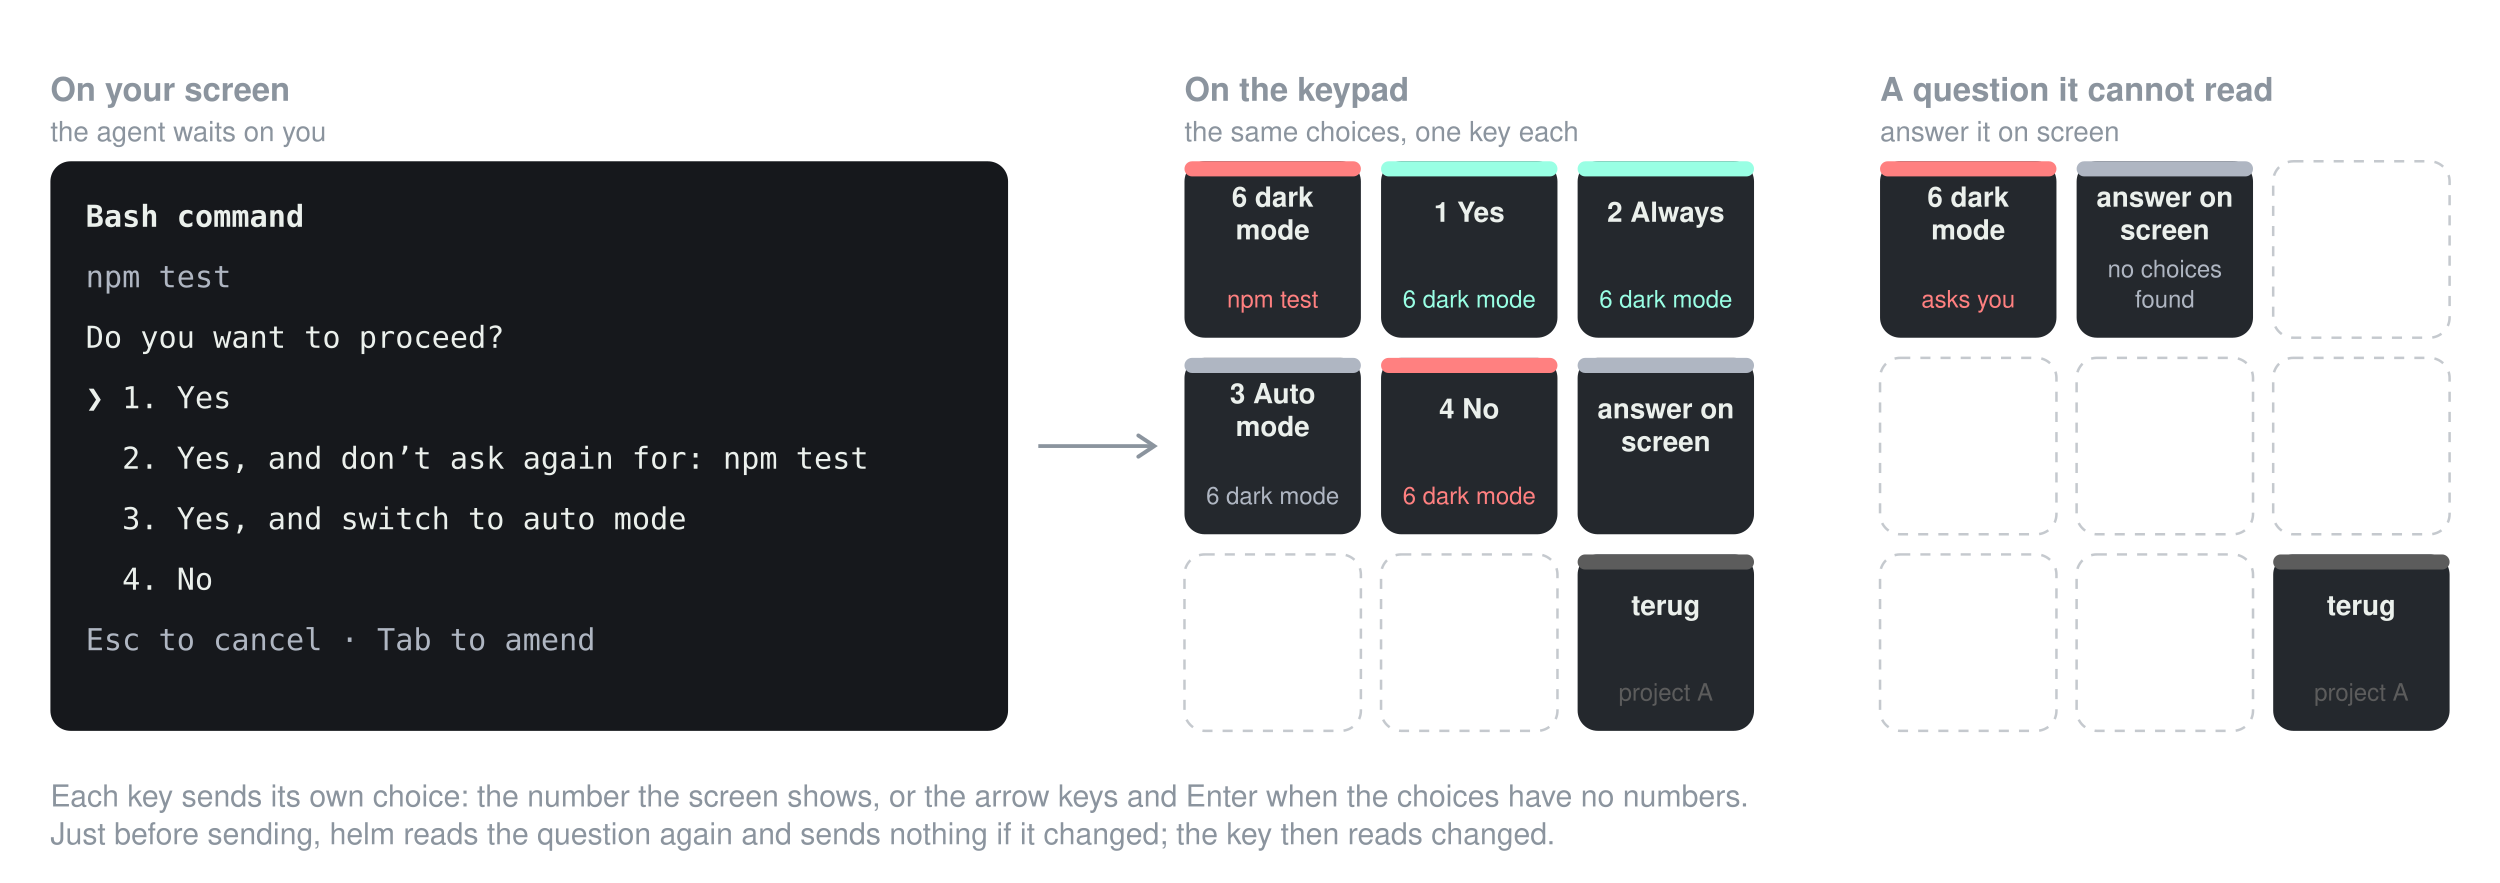
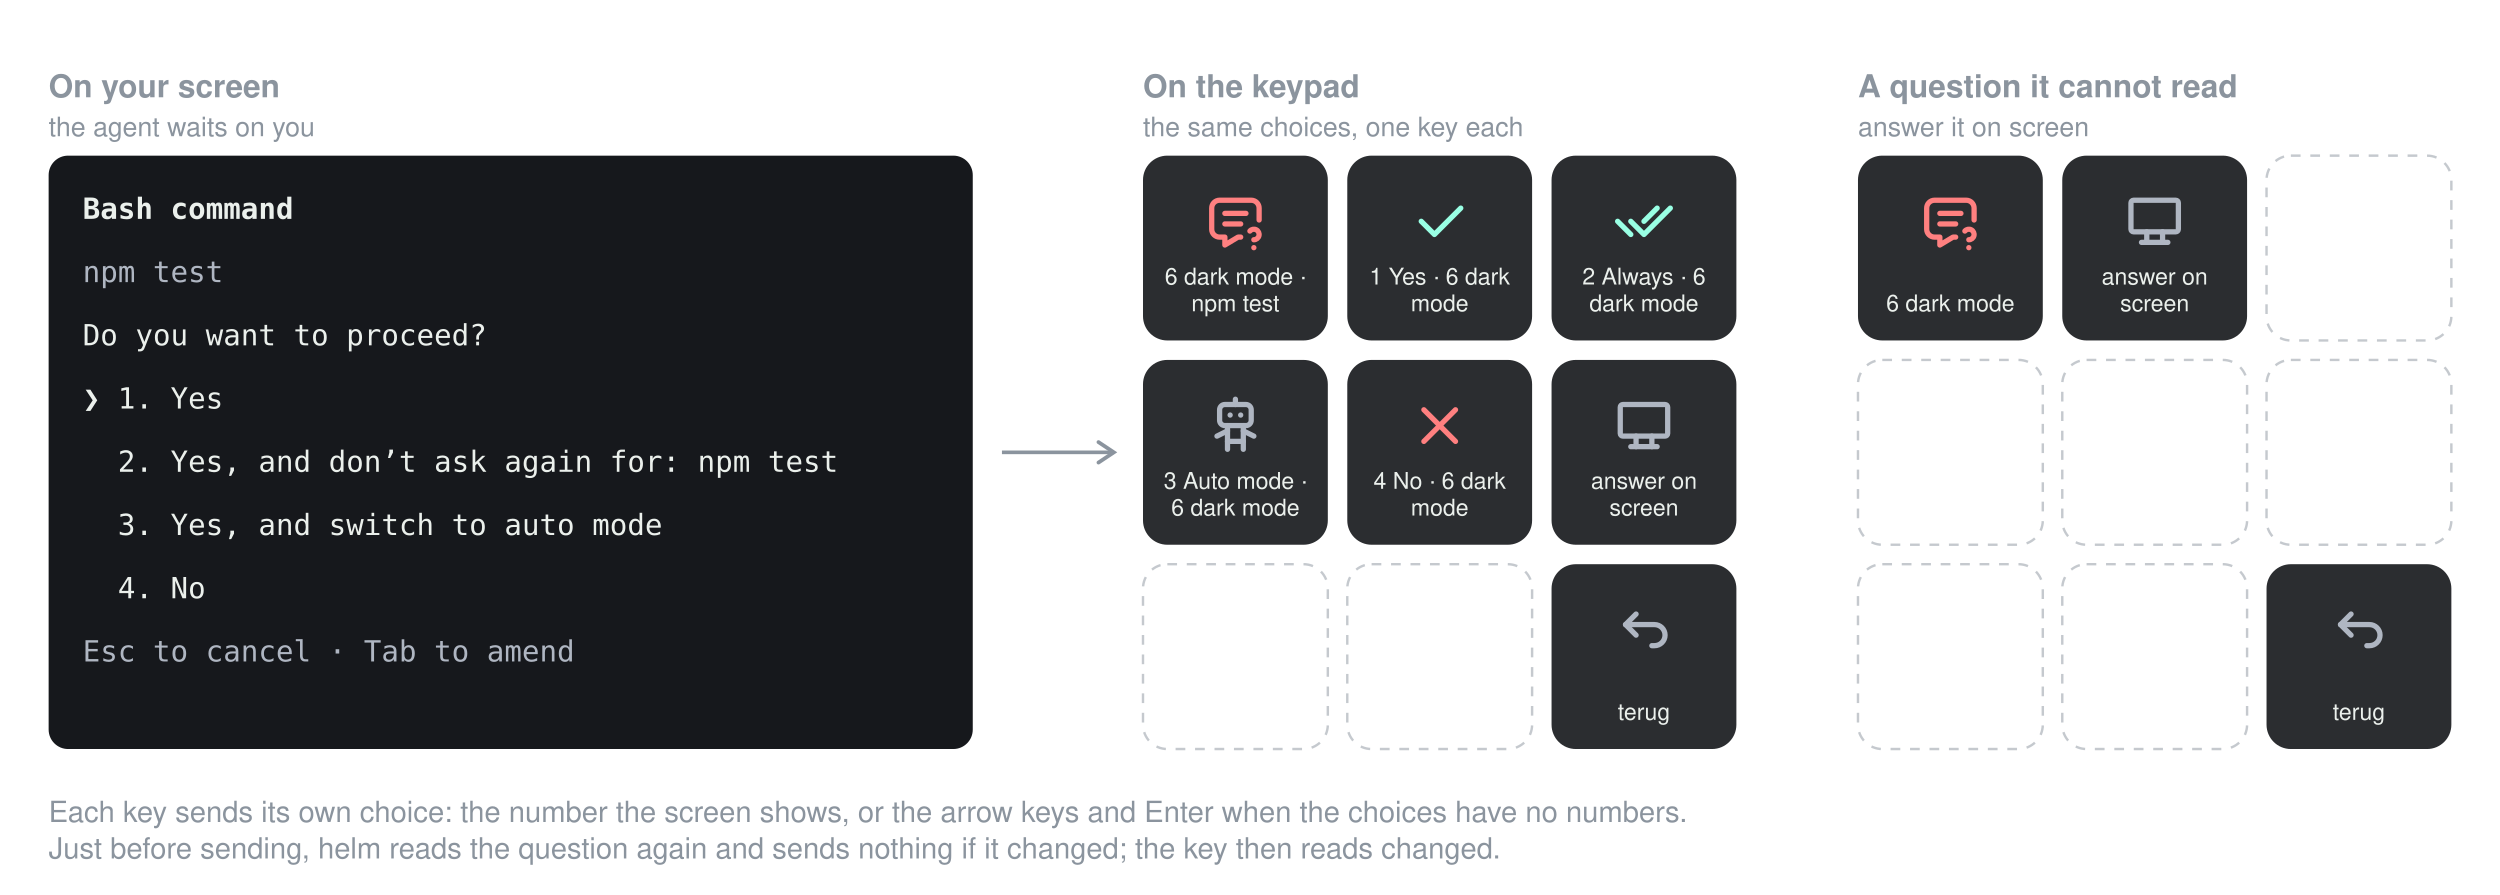
- <svg xmlns="http://www.w3.org/2000/svg" viewBox="0 0 992 350" width="992" height="350" font-family="-apple-system, BlinkMacSystemFont, 'Segoe UI', Helvetica, Arial, sans-serif">
+ <svg xmlns="http://www.w3.org/2000/svg" viewBox="0 0 1028 368" width="1028" height="368" font-family="-apple-system, BlinkMacSystemFont, 'Segoe UI', Helvetica, Arial, sans-serif">
  <defs>
    <marker id="a" viewBox="0 0 10 10" refX="8" refY="5" markerWidth="7" markerHeight="7" orient="auto">
      <path d="M2 1L8 5L2 9" fill="none" stroke="#8b949e" stroke-width="1.5" stroke-linecap="round" />
    </marker>
  </defs>
-   <rect x="20" y="64" width="380" height="226" rx="8" fill="#16181c" />
+   <rect x="20" y="64" width="380" height="244" rx="8" fill="#16181c" />
  <text x="34" y="90" font-size="12" font-weight="600" font-family="ui-monospace, SFMono-Regular, Menlo, monospace" fill="#ebf0ec" xml:space="preserve">Bash command</text>
-   <text x="34" y="114" font-size="12" font-weight="400" font-family="ui-monospace, SFMono-Regular, Menlo, monospace" fill="#afb6c2" xml:space="preserve">npm test</text>
-   <text x="34" y="138" font-size="12" font-weight="400" font-family="ui-monospace, SFMono-Regular, Menlo, monospace" fill="#ebf0ec" xml:space="preserve">Do you want to proceed?</text>
-   <text x="34" y="162" font-size="12" font-weight="400" font-family="ui-monospace, SFMono-Regular, Menlo, monospace" fill="#ebf0ec" xml:space="preserve">❯ 1. Yes</text>
-   <text x="34" y="186" font-size="12" font-weight="400" font-family="ui-monospace, SFMono-Regular, Menlo, monospace" fill="#ebf0ec" xml:space="preserve">  2. Yes, and don’t ask again for: npm test</text>
-   <text x="34" y="210" font-size="12" font-weight="400" font-family="ui-monospace, SFMono-Regular, Menlo, monospace" fill="#ebf0ec" xml:space="preserve">  3. Yes, and switch to auto mode</text>
-   <text x="34" y="234" font-size="12" font-weight="400" font-family="ui-monospace, SFMono-Regular, Menlo, monospace" fill="#ebf0ec" xml:space="preserve">  4. No</text>
-   <text x="34" y="258" font-size="12" font-weight="400" font-family="ui-monospace, SFMono-Regular, Menlo, monospace" fill="#afb6c2" xml:space="preserve">Esc to cancel · Tab to amend</text>
+   <text x="34" y="116" font-size="12" font-weight="400" font-family="ui-monospace, SFMono-Regular, Menlo, monospace" fill="#afb6c2" xml:space="preserve">npm test</text>
+   <text x="34" y="142" font-size="12" font-weight="400" font-family="ui-monospace, SFMono-Regular, Menlo, monospace" fill="#ebf0ec" xml:space="preserve">Do you want to proceed?</text>
+   <text x="34" y="168" font-size="12" font-weight="400" font-family="ui-monospace, SFMono-Regular, Menlo, monospace" fill="#ebf0ec" xml:space="preserve">❯ 1. Yes</text>
+   <text x="34" y="194" font-size="12" font-weight="400" font-family="ui-monospace, SFMono-Regular, Menlo, monospace" fill="#ebf0ec" xml:space="preserve">  2. Yes, and don’t ask again for: npm test</text>
+   <text x="34" y="220" font-size="12" font-weight="400" font-family="ui-monospace, SFMono-Regular, Menlo, monospace" fill="#ebf0ec" xml:space="preserve">  3. Yes, and switch to auto mode</text>
+   <text x="34" y="246" font-size="12" font-weight="400" font-family="ui-monospace, SFMono-Regular, Menlo, monospace" fill="#ebf0ec" xml:space="preserve">  4. No</text>
+   <text x="34" y="272" font-size="12" font-weight="400" font-family="ui-monospace, SFMono-Regular, Menlo, monospace" fill="#afb6c2" xml:space="preserve">Esc to cancel · Tab to amend</text>
  <text x="20" y="40" font-size="13" font-weight="600" fill="#8b949e" text-anchor="start">On your screen</text>
  <text x="20" y="56" font-size="11" font-weight="400" fill="#8b949e" text-anchor="start">the agent waits on you</text>
  <text x="470" y="40" font-size="13" font-weight="600" fill="#8b949e" text-anchor="start">On the keypad</text>
  <text x="470" y="56" font-size="11" font-weight="400" fill="#8b949e" text-anchor="start">the same choices, one key each</text>
-   <rect x="470" y="64" width="70" height="70" rx="8" fill="#24282d" />
-   <rect x="470" y="64" width="70" height="6" rx="3" fill="#ff8080" />
-   <text x="505.0" y="82" text-anchor="middle" font-size="11" font-weight="600" fill="#ebf0ec">6 dark</text>
-   <text x="505.0" y="95" text-anchor="middle" font-size="11" font-weight="600" fill="#ebf0ec">mode</text>
-   <text x="505.0" y="122" text-anchor="middle" font-size="9.5" fill="#ff8080">npm test</text>
-   <rect x="548" y="64" width="70" height="70" rx="8" fill="#24282d" />
-   <rect x="548" y="64" width="70" height="6" rx="3" fill="#99ffe4" />
-   <text x="583.0" y="88" text-anchor="middle" font-size="11" font-weight="600" fill="#ebf0ec">1 Yes</text>
-   <text x="583.0" y="122" text-anchor="middle" font-size="9.5" fill="#99ffe4">6 dark mode</text>
-   <rect x="626" y="64" width="70" height="70" rx="8" fill="#24282d" />
-   <rect x="626" y="64" width="70" height="6" rx="3" fill="#99ffe4" />
-   <text x="661.0" y="88" text-anchor="middle" font-size="11" font-weight="600" fill="#ebf0ec">2 Always</text>
-   <text x="661.0" y="122" text-anchor="middle" font-size="9.5" fill="#99ffe4">6 dark mode</text>
-   <rect x="470" y="142" width="70" height="70" rx="8" fill="#24282d" />
-   <rect x="470" y="142" width="70" height="6" rx="3" fill="#afb6c2" />
-   <text x="505.0" y="160" text-anchor="middle" font-size="11" font-weight="600" fill="#ebf0ec">3 Auto</text>
-   <text x="505.0" y="173" text-anchor="middle" font-size="11" font-weight="600" fill="#ebf0ec">mode</text>
-   <text x="505.0" y="200" text-anchor="middle" font-size="9.5" fill="#afb6c2">6 dark mode</text>
-   <rect x="548" y="142" width="70" height="70" rx="8" fill="#24282d" />
-   <rect x="548" y="142" width="70" height="6" rx="3" fill="#ff8080" />
-   <text x="583.0" y="166" text-anchor="middle" font-size="11" font-weight="600" fill="#ebf0ec">4 No</text>
-   <text x="583.0" y="200" text-anchor="middle" font-size="9.5" fill="#ff8080">6 dark mode</text>
-   <rect x="626" y="142" width="70" height="70" rx="8" fill="#24282d" />
-   <rect x="626" y="142" width="70" height="6" rx="3" fill="#afb6c2" />
-   <text x="661.0" y="166" text-anchor="middle" font-size="11" font-weight="600" fill="#ebf0ec">answer on</text>
-   <text x="661.0" y="179" text-anchor="middle" font-size="11" font-weight="600" fill="#ebf0ec">screen</text>
-   <rect x="470" y="220" width="70" height="70" rx="8" fill="none" stroke="#8b949e" stroke-width="1" stroke-dasharray="4 4" opacity="0.5" />
-   <rect x="548" y="220" width="70" height="70" rx="8" fill="none" stroke="#8b949e" stroke-width="1" stroke-dasharray="4 4" opacity="0.5" />
-   <rect x="626" y="220" width="70" height="70" rx="8" fill="#24282d" />
-   <rect x="626" y="220" width="70" height="6" rx="3" fill="#5c5c5c" />
-   <text x="661.0" y="244" text-anchor="middle" font-size="11" font-weight="600" fill="#ebf0ec">terug</text>
-   <text x="661.0" y="278" text-anchor="middle" font-size="9.5" fill="#5c5c5c">project A</text>
-   <line x1="412" y1="177.0" x2="458" y2="177.0" stroke="#8b949e" stroke-width="1.5" marker-end="url(#a)" />
-   <text x="746" y="40" font-size="13" font-weight="600" fill="#8b949e" text-anchor="start">A question it cannot read</text>
-   <text x="746" y="56" font-size="11" font-weight="400" fill="#8b949e" text-anchor="start">answer it on screen</text>
-   <rect x="746" y="64" width="70" height="70" rx="8" fill="#24282d" />
-   <rect x="746" y="64" width="70" height="6" rx="3" fill="#ff8080" />
-   <text x="781.0" y="82" text-anchor="middle" font-size="11" font-weight="600" fill="#ebf0ec">6 dark</text>
-   <text x="781.0" y="95" text-anchor="middle" font-size="11" font-weight="600" fill="#ebf0ec">mode</text>
-   <text x="781.0" y="122" text-anchor="middle" font-size="9.5" fill="#ff8080">asks you</text>
-   <rect x="824" y="64" width="70" height="70" rx="8" fill="#24282d" />
-   <rect x="824" y="64" width="70" height="6" rx="3" fill="#afb6c2" />
-   <text x="859.0" y="82" text-anchor="middle" font-size="11" font-weight="600" fill="#ebf0ec">answer on</text>
-   <text x="859.0" y="95" text-anchor="middle" font-size="11" font-weight="600" fill="#ebf0ec">screen</text>
-   <text x="859.0" y="110" text-anchor="middle" font-size="9.5" fill="#afb6c2">no choices</text>
-   <text x="859.0" y="122" text-anchor="middle" font-size="9.5" fill="#afb6c2">found</text>
-   <rect x="902" y="64" width="70" height="70" rx="8" fill="none" stroke="#8b949e" stroke-width="1" stroke-dasharray="4 4" opacity="0.5" />
-   <rect x="746" y="142" width="70" height="70" rx="8" fill="none" stroke="#8b949e" stroke-width="1" stroke-dasharray="4 4" opacity="0.5" />
-   <rect x="824" y="142" width="70" height="70" rx="8" fill="none" stroke="#8b949e" stroke-width="1" stroke-dasharray="4 4" opacity="0.5" />
-   <rect x="902" y="142" width="70" height="70" rx="8" fill="none" stroke="#8b949e" stroke-width="1" stroke-dasharray="4 4" opacity="0.5" />
-   <rect x="746" y="220" width="70" height="70" rx="8" fill="none" stroke="#8b949e" stroke-width="1" stroke-dasharray="4 4" opacity="0.5" />
-   <rect x="824" y="220" width="70" height="70" rx="8" fill="none" stroke="#8b949e" stroke-width="1" stroke-dasharray="4 4" opacity="0.5" />
-   <rect x="902" y="220" width="70" height="70" rx="8" fill="#24282d" />
-   <rect x="902" y="220" width="70" height="6" rx="3" fill="#5c5c5c" />
-   <text x="937.0" y="244" text-anchor="middle" font-size="11" font-weight="600" fill="#ebf0ec">terug</text>
-   <text x="937.0" y="278" text-anchor="middle" font-size="9.5" fill="#5c5c5c">project A</text>
-   <text x="20" y="320" font-size="12" font-weight="400" fill="#8b949e" text-anchor="start">Each key sends its own choice: the number the screen shows, or the arrow keys and Enter when the choices have no numbers.</text>
-   <text x="20" y="335" font-size="12" font-weight="400" fill="#8b949e" text-anchor="start">Just before sending, helm reads the question again and sends nothing if it changed; the key then reads changed.</text>
+   <rect x="470" y="64" width="76" height="76" rx="10" fill="#2b2d30" />
+   <g transform="translate(495.0 78.0) scale(1.083333)" fill="none" stroke="#ff8080" stroke-width="2" stroke-linecap="round" stroke-linejoin="round">
+     <path d="M8 9h8" />
+     <path d="M8 13h6" />
+     <path d="M14 18h-1l-5 3v-3h-2a3 3 0 0 1 -3 -3v-8a3 3 0 0 1 3 -3h12a3 3 0 0 1 3 3v4.5" />
+     <path d="M19 22v.01" />
+     <path d="M19 19a2.003 2.003 0 0 0 .914 -3.782a1.98 1.98 0 0 0 -2.414 .483" />
+   </g>
+   <text x="508.0" y="117" text-anchor="middle" font-size="9.5" fill="#ebf0ec">6 dark mode ·</text>
+   <text x="508.0" y="128" text-anchor="middle" font-size="9.5" fill="#ebf0ec">npm test</text>
+   <rect x="554" y="64" width="76" height="76" rx="10" fill="#2b2d30" />
+   <g transform="translate(579.0 78.0) scale(1.083333)" fill="none" stroke="#99ffe4" stroke-width="2" stroke-linecap="round" stroke-linejoin="round">
+     <path d="M5 12l5 5l10 -10" />
+   </g>
+   <text x="592.0" y="117" text-anchor="middle" font-size="9.5" fill="#ebf0ec">1 Yes · 6 dark</text>
+   <text x="592.0" y="128" text-anchor="middle" font-size="9.5" fill="#ebf0ec">mode</text>
+   <rect x="638" y="64" width="76" height="76" rx="10" fill="#2b2d30" />
+   <g transform="translate(663.0 78.0) scale(1.083333)" fill="none" stroke="#99ffe4" stroke-width="2" stroke-linecap="round" stroke-linejoin="round">
+     <path d="M7 12l5 5l10 -10" />
+     <path d="M2 12l5 5m5 -5l5 -5" />
+   </g>
+   <text x="676.0" y="117" text-anchor="middle" font-size="9.5" fill="#ebf0ec">2 Always · 6</text>
+   <text x="676.0" y="128" text-anchor="middle" font-size="9.5" fill="#ebf0ec">dark mode</text>
+   <rect x="470" y="148" width="76" height="76" rx="10" fill="#2b2d30" />
+   <g transform="translate(495.0 162.0) scale(1.083333)" fill="none" stroke="#afb6c2" stroke-width="2" stroke-linecap="round" stroke-linejoin="round">
+     <path d="M6 4m0 2a2 2 0 0 1 2 -2h8a2 2 0 0 1 2 2v4a2 2 0 0 1 -2 2h-8a2 2 0 0 1 -2 -2z" />
+     <path d="M12 2v2" />
+     <path d="M9 12v9" />
+     <path d="M15 12v9" />
+     <path d="M5 16l4 -2" />
+     <path d="M15 14l4 2" />
+     <path d="M9 18h6" />
+     <path d="M10 8v.01" />
+     <path d="M14 8v.01" />
+   </g>
+   <text x="508.0" y="201" text-anchor="middle" font-size="9.5" fill="#ebf0ec">3 Auto mode ·</text>
+   <text x="508.0" y="212" text-anchor="middle" font-size="9.5" fill="#ebf0ec">6 dark mode</text>
+   <rect x="554" y="148" width="76" height="76" rx="10" fill="#2b2d30" />
+   <g transform="translate(579.0 162.0) scale(1.083333)" fill="none" stroke="#ff8080" stroke-width="2" stroke-linecap="round" stroke-linejoin="round">
+     <path d="M18 6l-12 12" />
+     <path d="M6 6l12 12" />
+   </g>
+   <text x="592.0" y="201" text-anchor="middle" font-size="9.5" fill="#ebf0ec">4 No · 6 dark</text>
+   <text x="592.0" y="212" text-anchor="middle" font-size="9.5" fill="#ebf0ec">mode</text>
+   <rect x="638" y="148" width="76" height="76" rx="10" fill="#2b2d30" />
+   <g transform="translate(663.0 162.0) scale(1.083333)" fill="none" stroke="#afb6c2" stroke-width="2" stroke-linecap="round" stroke-linejoin="round">
+     <path d="M3 5a1 1 0 0 1 1 -1h16a1 1 0 0 1 1 1v10a1 1 0 0 1 -1 1h-16a1 1 0 0 1 -1 -1v-10z" />
+     <path d="M7 20h10" />
+     <path d="M9 16v4" />
+     <path d="M15 16v4" />
+   </g>
+   <text x="676.0" y="201" text-anchor="middle" font-size="9.5" fill="#ebf0ec">answer on</text>
+   <text x="676.0" y="212" text-anchor="middle" font-size="9.5" fill="#ebf0ec">screen</text>
+   <rect x="470" y="232" width="76" height="76" rx="10" fill="none" stroke="#8b949e" stroke-width="1" stroke-dasharray="4 4" opacity="0.5" />
+   <rect x="554" y="232" width="76" height="76" rx="10" fill="none" stroke="#8b949e" stroke-width="1" stroke-dasharray="4 4" opacity="0.5" />
+   <rect x="638" y="232" width="76" height="76" rx="10" fill="#2b2d30" />
+   <g transform="translate(663.0 246.0) scale(1.083333)" fill="none" stroke="#afb6c2" stroke-width="2" stroke-linecap="round" stroke-linejoin="round">
+     <path d="M9 14l-4 -4l4 -4" />
+     <path d="M5 10h11a4 4 0 1 1 0 8h-1" />
+   </g>
+   <text x="676.0" y="296" text-anchor="middle" font-size="9.5" fill="#ebf0ec">terug</text>
+   <line x1="412" y1="186.0" x2="458" y2="186.0" stroke="#8b949e" stroke-width="1.5" marker-end="url(#a)" />
+   <text x="764" y="40" font-size="13" font-weight="600" fill="#8b949e" text-anchor="start">A question it cannot read</text>
+   <text x="764" y="56" font-size="11" font-weight="400" fill="#8b949e" text-anchor="start">answer it on screen</text>
+   <rect x="764" y="64" width="76" height="76" rx="10" fill="#2b2d30" />
+   <g transform="translate(789.0 78.0) scale(1.083333)" fill="none" stroke="#ff8080" stroke-width="2" stroke-linecap="round" stroke-linejoin="round">
+     <path d="M8 9h8" />
+     <path d="M8 13h6" />
+     <path d="M14 18h-1l-5 3v-3h-2a3 3 0 0 1 -3 -3v-8a3 3 0 0 1 3 -3h12a3 3 0 0 1 3 3v4.5" />
+     <path d="M19 22v.01" />
+     <path d="M19 19a2.003 2.003 0 0 0 .914 -3.782a1.98 1.98 0 0 0 -2.414 .483" />
+   </g>
+   <text x="802.0" y="128" text-anchor="middle" font-size="9.5" fill="#ebf0ec">6 dark mode</text>
+   <rect x="848" y="64" width="76" height="76" rx="10" fill="#2b2d30" />
+   <g transform="translate(873.0 78.0) scale(1.083333)" fill="none" stroke="#afb6c2" stroke-width="2" stroke-linecap="round" stroke-linejoin="round">
+     <path d="M3 5a1 1 0 0 1 1 -1h16a1 1 0 0 1 1 1v10a1 1 0 0 1 -1 1h-16a1 1 0 0 1 -1 -1v-10z" />
+     <path d="M7 20h10" />
+     <path d="M9 16v4" />
+     <path d="M15 16v4" />
+   </g>
+   <text x="886.0" y="117" text-anchor="middle" font-size="9.5" fill="#ebf0ec">answer on</text>
+   <text x="886.0" y="128" text-anchor="middle" font-size="9.5" fill="#ebf0ec">screen</text>
+   <rect x="932" y="64" width="76" height="76" rx="10" fill="none" stroke="#8b949e" stroke-width="1" stroke-dasharray="4 4" opacity="0.5" />
+   <rect x="764" y="148" width="76" height="76" rx="10" fill="none" stroke="#8b949e" stroke-width="1" stroke-dasharray="4 4" opacity="0.5" />
+   <rect x="848" y="148" width="76" height="76" rx="10" fill="none" stroke="#8b949e" stroke-width="1" stroke-dasharray="4 4" opacity="0.5" />
+   <rect x="932" y="148" width="76" height="76" rx="10" fill="none" stroke="#8b949e" stroke-width="1" stroke-dasharray="4 4" opacity="0.5" />
+   <rect x="764" y="232" width="76" height="76" rx="10" fill="none" stroke="#8b949e" stroke-width="1" stroke-dasharray="4 4" opacity="0.5" />
+   <rect x="848" y="232" width="76" height="76" rx="10" fill="none" stroke="#8b949e" stroke-width="1" stroke-dasharray="4 4" opacity="0.5" />
+   <rect x="932" y="232" width="76" height="76" rx="10" fill="#2b2d30" />
+   <g transform="translate(957.0 246.0) scale(1.083333)" fill="none" stroke="#afb6c2" stroke-width="2" stroke-linecap="round" stroke-linejoin="round">
+     <path d="M9 14l-4 -4l4 -4" />
+     <path d="M5 10h11a4 4 0 1 1 0 8h-1" />
+   </g>
+   <text x="970.0" y="296" text-anchor="middle" font-size="9.5" fill="#ebf0ec">terug</text>
+   <text x="20" y="338" font-size="12" font-weight="400" fill="#8b949e" text-anchor="start">Each key sends its own choice: the number the screen shows, or the arrow keys and Enter when the choices have no numbers.</text>
+   <text x="20" y="353" font-size="12" font-weight="400" fill="#8b949e" text-anchor="start">Just before sending, helm reads the question again and sends nothing if it changed; the key then reads changed.</text>
</svg>
